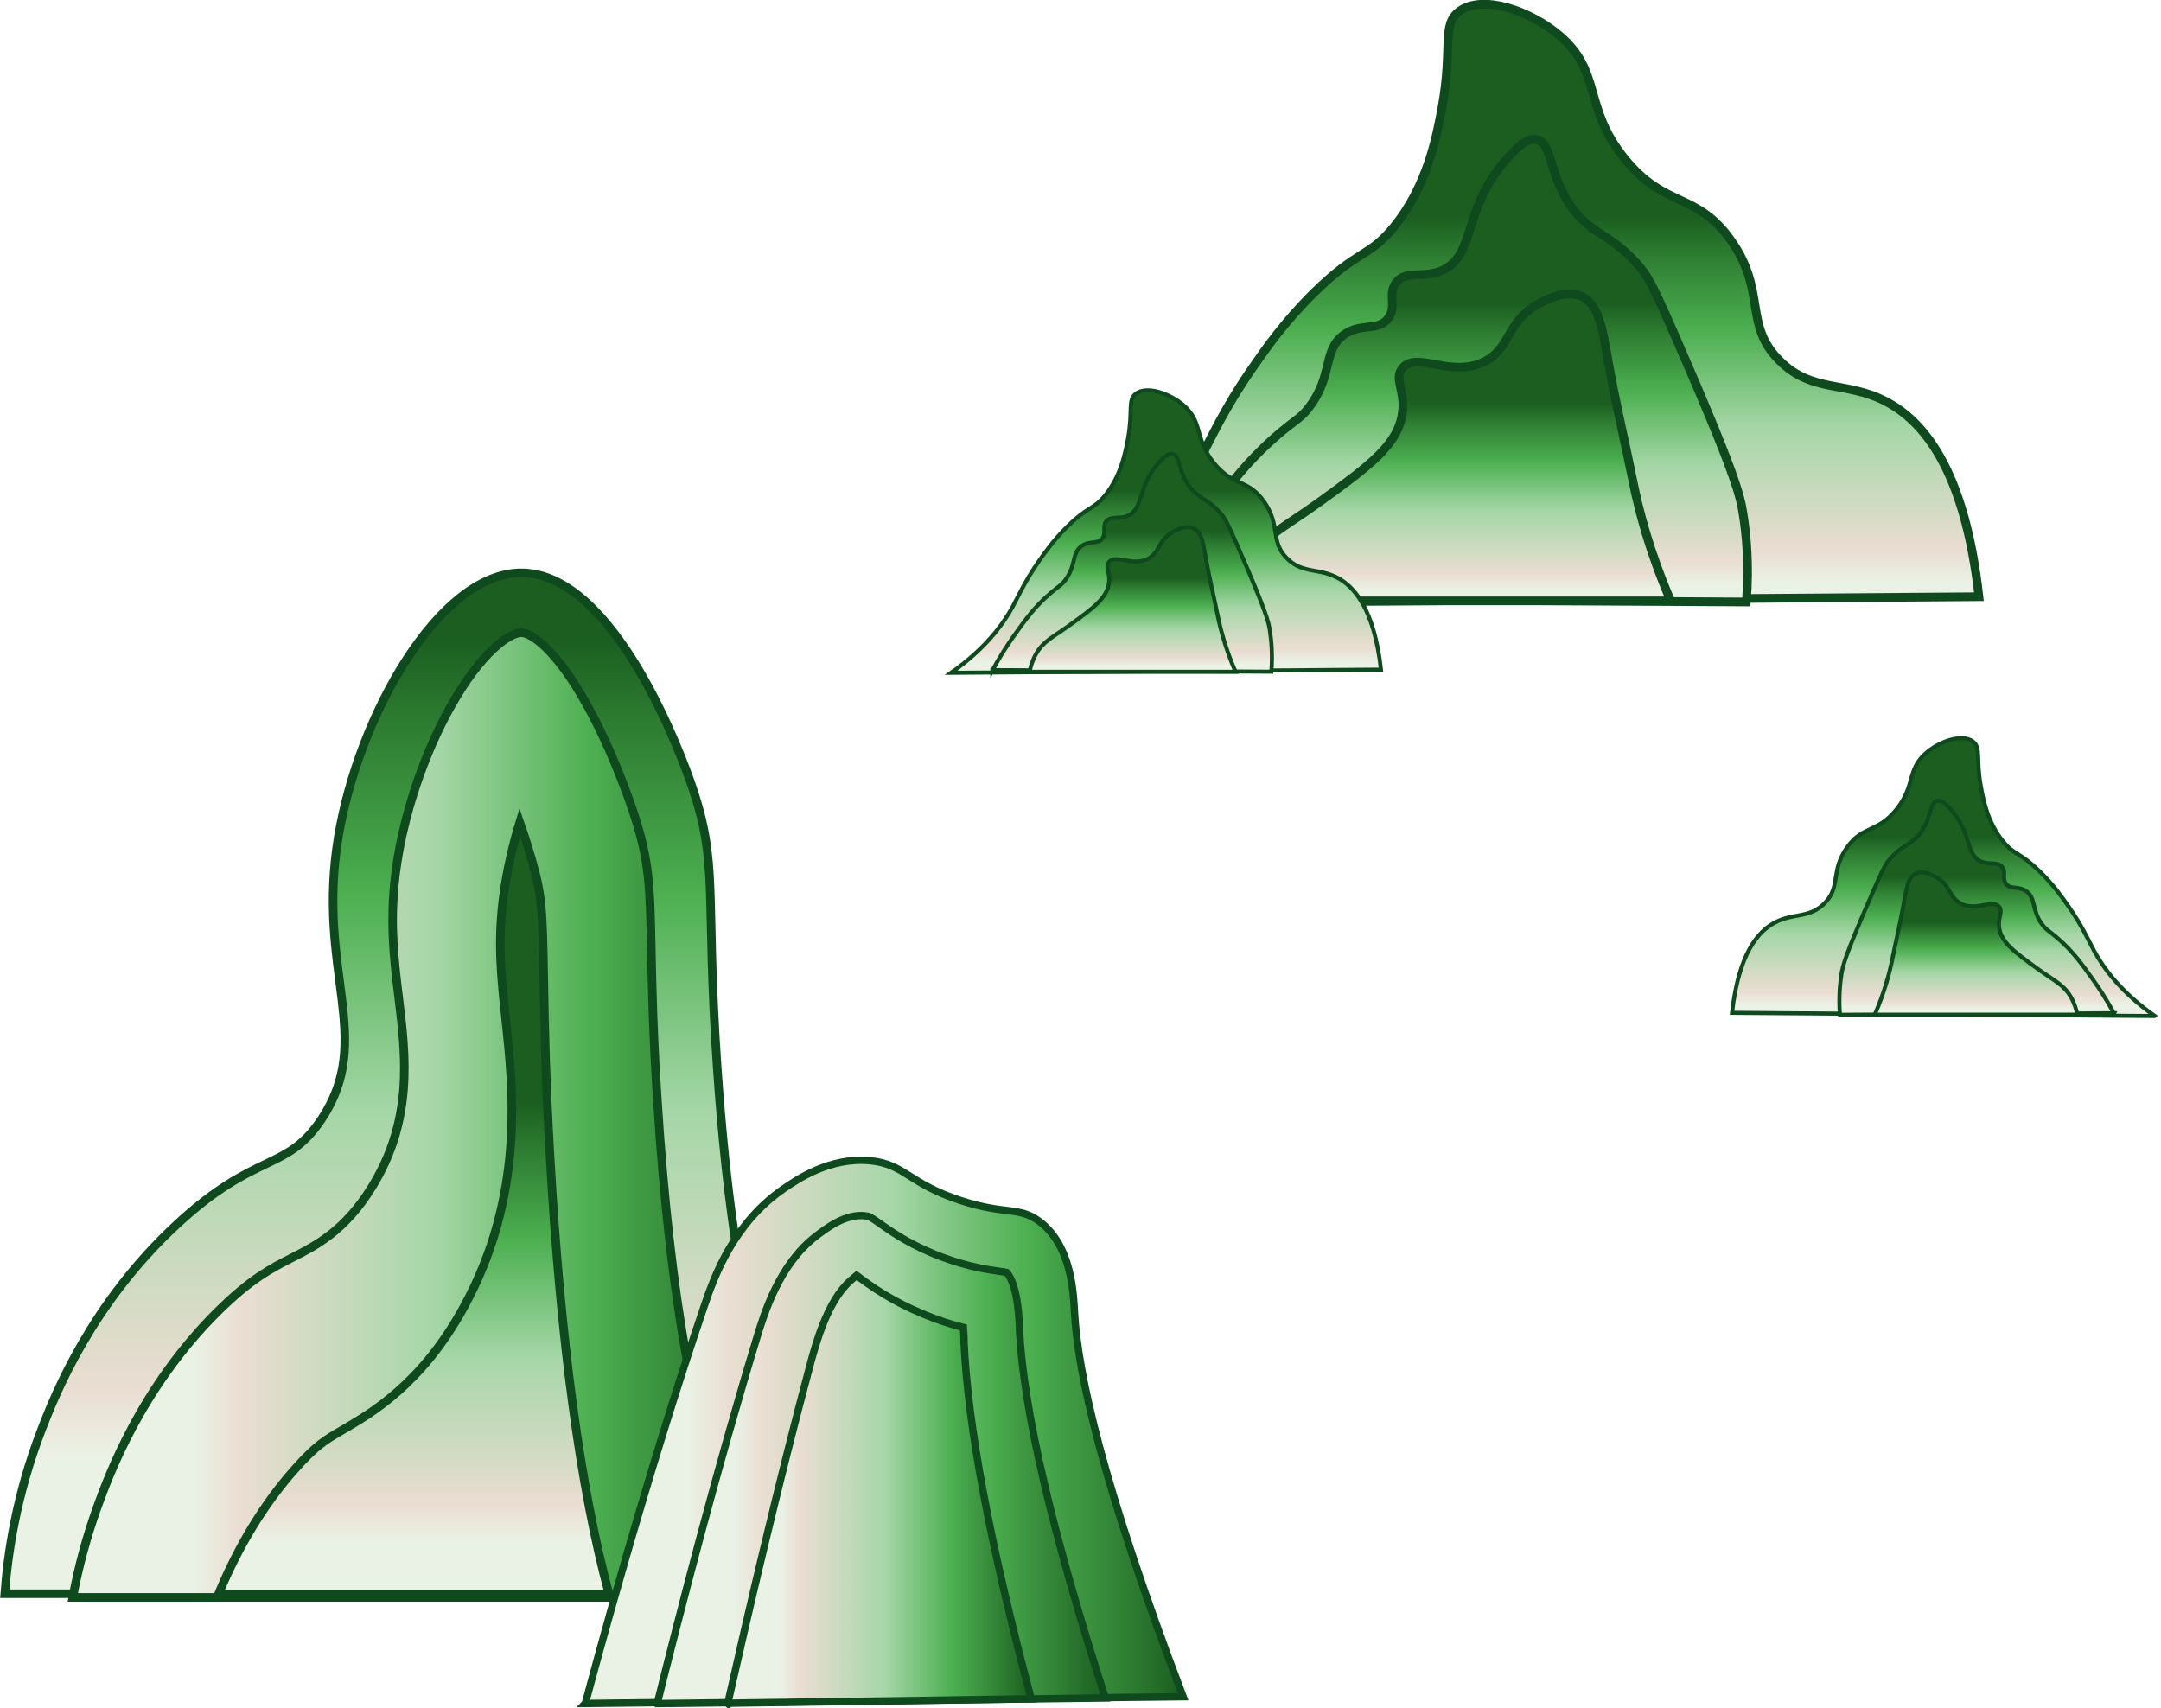
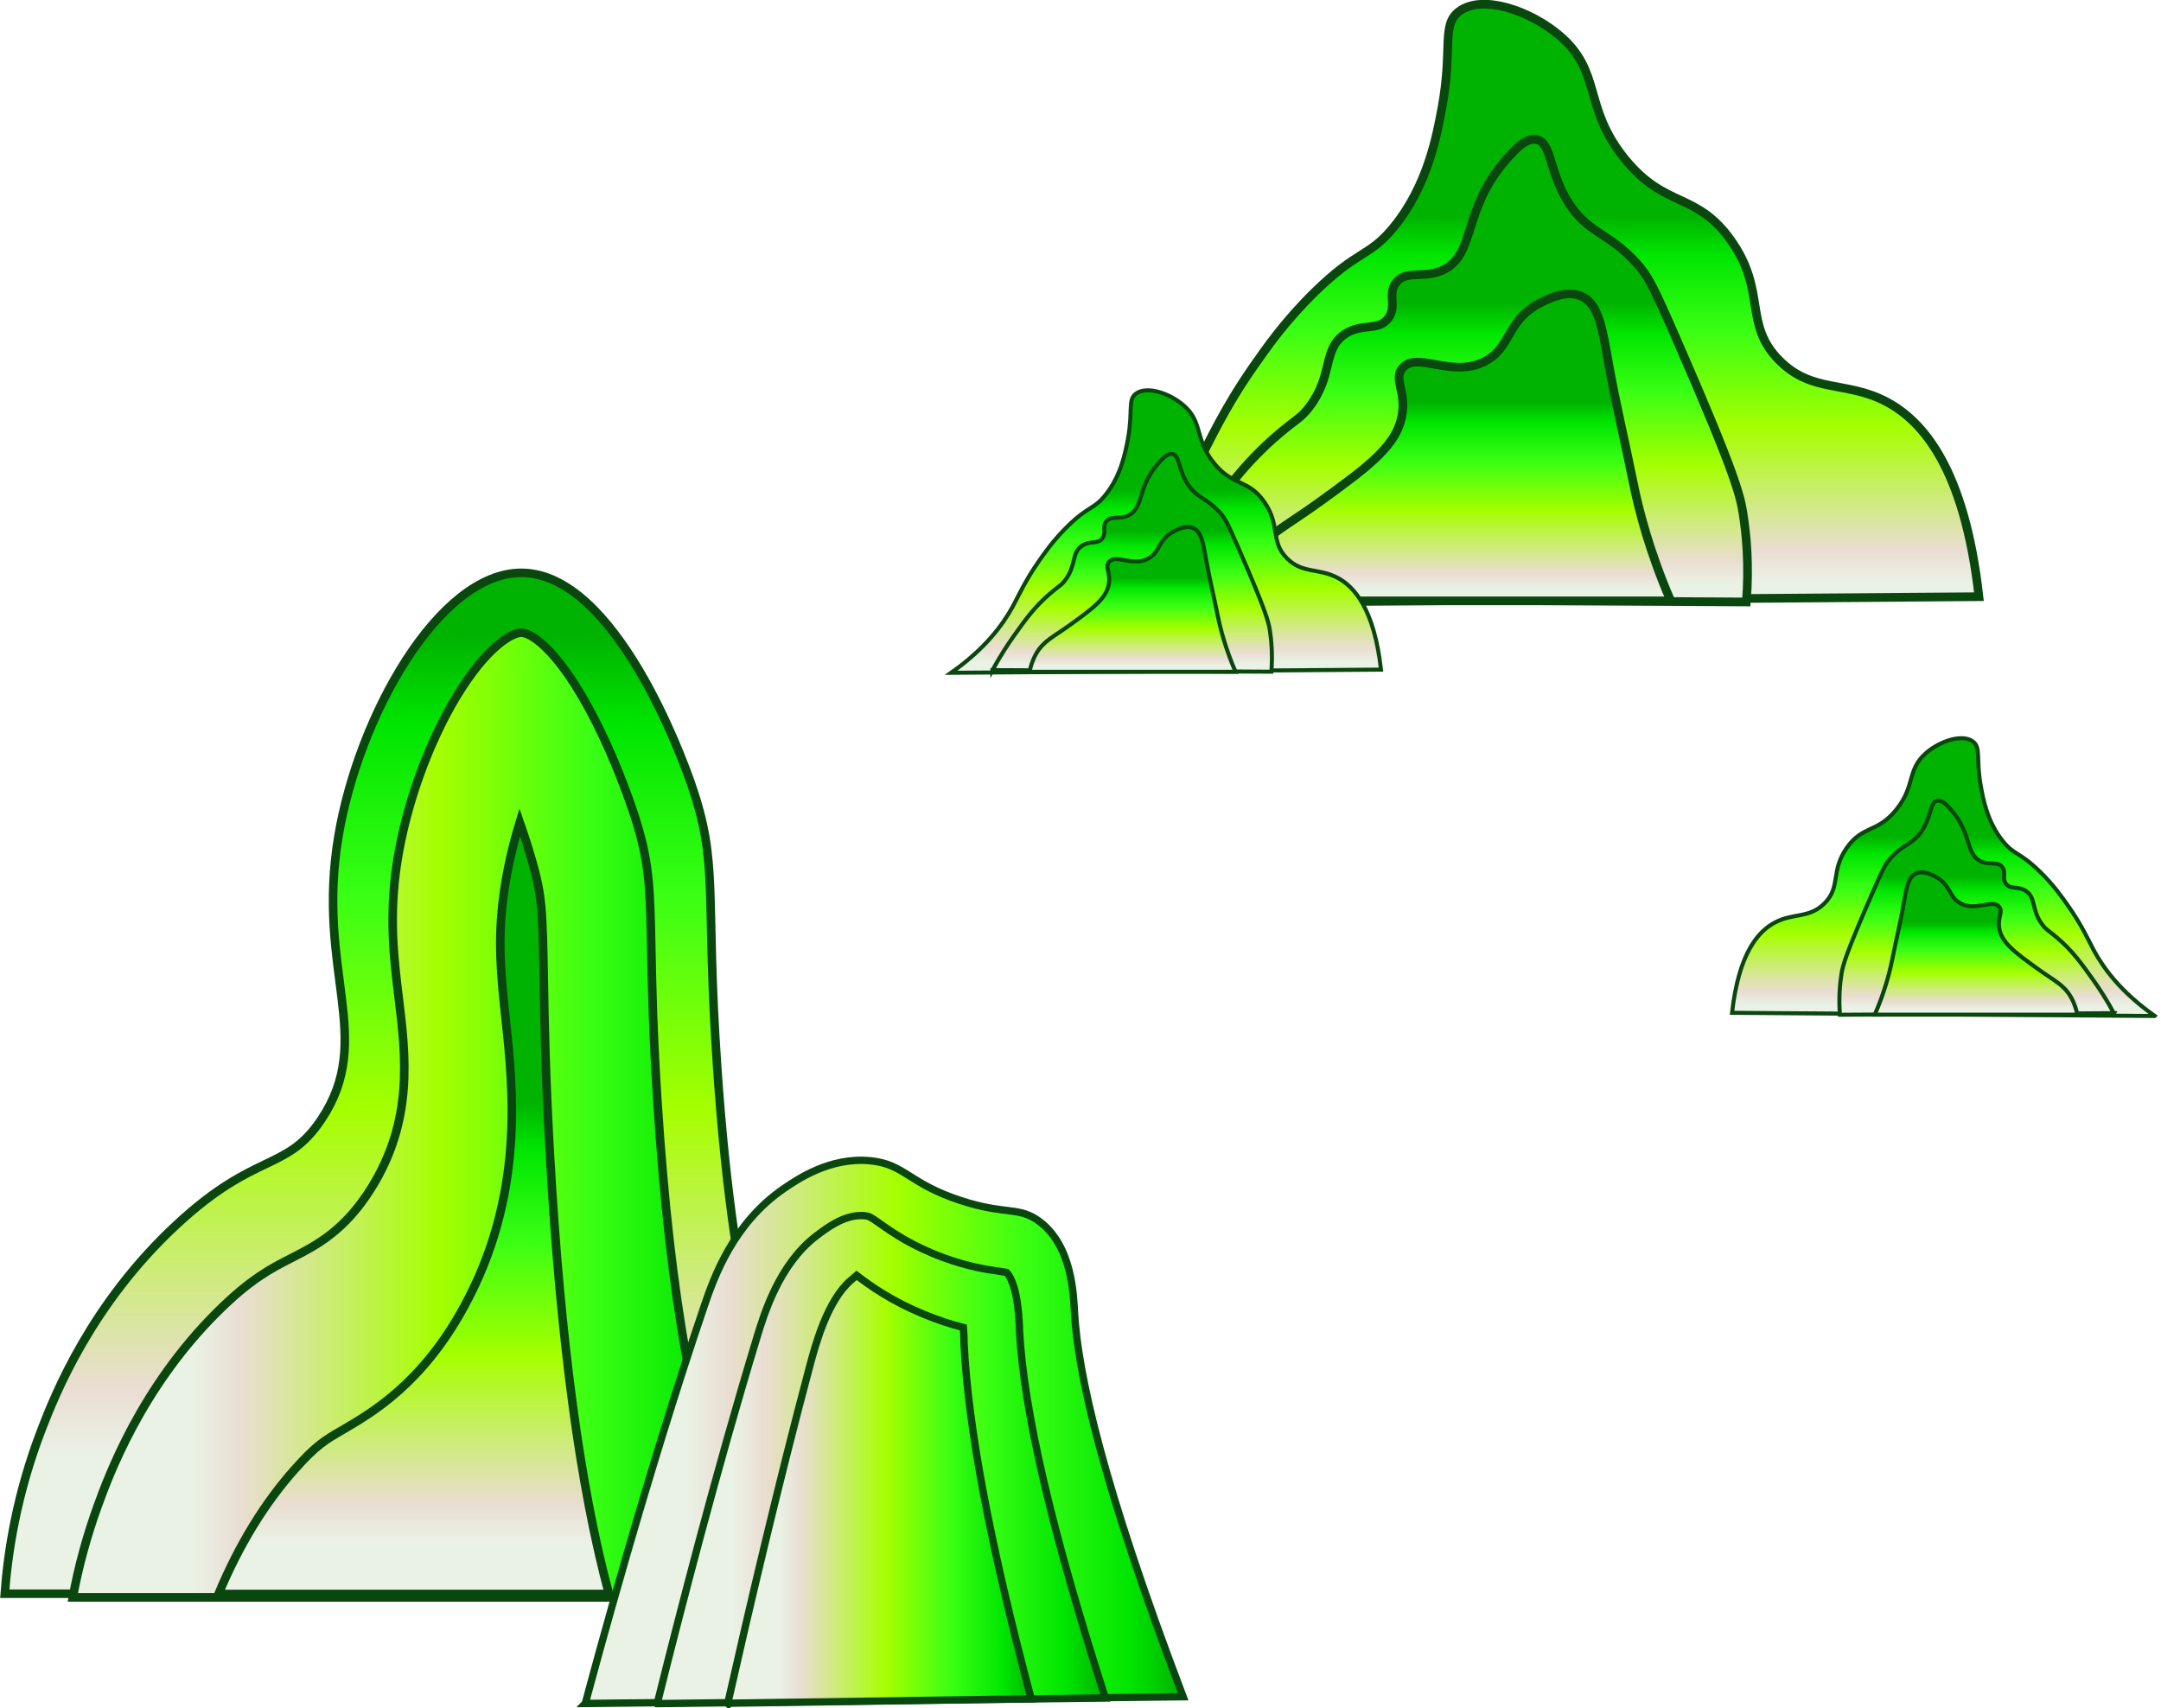
<svg xmlns="http://www.w3.org/2000/svg" xmlns:xlink="http://www.w3.org/1999/xlink" id="Layer_2" data-name="Layer 2" viewBox="0 0 176.62 139.53">
  <defs>
    <style>
      .cls-1 {
        fill: url(#linear-gradient-13);
      }

      .cls-1, .cls-2, .cls-3, .cls-4, .cls-5, .cls-6, .cls-7, .cls-8, .cls-9, .cls-10, .cls-11, .cls-12, .cls-13, .cls-14, .cls-15 {
-         stroke: #0f4a1f;
+         stroke: #0a470f;
        stroke-miterlimit: 10;
      }

      .cls-1, .cls-6, .cls-15 {
        stroke-width: .33px;
      }

      .cls-2 {
        fill: url(#linear-gradient-12);
      }

      .cls-2, .cls-9, .cls-14 {
        stroke-width: .33px;
      }

      .cls-3 {
        fill: url(#linear-gradient-3);
      }

      .cls-3, .cls-10, .cls-11 {
        stroke-width: .7px;
      }

      .cls-4 {
        fill: url(#linear-gradient-9);
      }

      .cls-4, .cls-12, .cls-13 {
        stroke-width: .71px;
      }

      .cls-5 {
        fill: url(#linear-gradient-4);
      }

      .cls-5, .cls-7, .cls-8 {
        stroke-width: .6px;
      }

      .cls-6 {
        fill: url(#linear-gradient-14);
      }

      .cls-7 {
        fill: url(#linear-gradient-5);
      }

      .cls-8 {
        fill: url(#linear-gradient-6);
      }

      .cls-9 {
        fill: url(#linear-gradient-11);
      }

      .cls-10 {
        fill: url(#linear-gradient);
      }

      .cls-11 {
        fill: url(#linear-gradient-2);
      }

      .cls-12 {
        fill: url(#linear-gradient-7);
      }

      .cls-13 {
        fill: url(#linear-gradient-8);
      }

      .cls-14 {
        fill: url(#linear-gradient-10);
      }

      .cls-15 {
        fill: url(#linear-gradient-15);
      }
    </style>
    <linearGradient id="linear-gradient" x1="36.87" y1="132.84" x2="36.87" y2="52.05" gradientUnits="userSpaceOnUse">
      <stop offset=".17" stop-color="#eaf2e5" />
      <stop offset=".24" stop-color="#eaddd2" />
-       <stop offset=".52" stop-color="#a5d6a7" />
-       <stop offset=".74" stop-color="#4caf50" />
-       <stop offset=".91" stop-color="#2e7d32" />
-       <stop offset="1" stop-color="#1b5e20" />
+       <stop offset=".52" stop-color="#a6ff00" />
+       <stop offset=".74" stop-color="#39ff14" />
+       <stop offset=".91" stop-color="#00e600" />
+       <stop offset="1" stop-color="#00b300" />
    </linearGradient>
    <linearGradient id="linear-gradient-2" x1="5.95" y1="91.13" x2="63.24" y2="91.13" xlink:href="#linear-gradient" />
    <linearGradient id="linear-gradient-3" x1="33.81" y1="133.38" x2="33.81" y2="90.12" xlink:href="#linear-gradient" />
    <linearGradient id="linear-gradient-4" x1="47.84" y1="117.03" x2="96.71" y2="117.03" xlink:href="#linear-gradient" />
    <linearGradient id="linear-gradient-5" x1="53.72" y1="119.29" x2="90.33" y2="119.29" xlink:href="#linear-gradient" />
    <linearGradient id="linear-gradient-6" x1="59.48" y1="121.74" x2="84.29" y2="121.74" xlink:href="#linear-gradient" />
    <linearGradient id="linear-gradient-7" x1="124.47" y1="53.68" x2="124.47" y2="17.64" xlink:href="#linear-gradient" />
    <linearGradient id="linear-gradient-8" x1="118.61" y1="52.55" x2="118.61" y2="24.74" xlink:href="#linear-gradient" />
    <linearGradient id="linear-gradient-9" x1="118.7" y1="51.35" x2="118.7" y2="32.89" xlink:href="#linear-gradient" />
    <linearGradient id="linear-gradient-10" x1="-4962.45" y1="85.04" x2="-4962.45" y2="68.34" gradientTransform="translate(-4803.621) scale(-1 1)" xlink:href="#linear-gradient" />
    <linearGradient id="linear-gradient-11" x1="-4965.17" y1="84.51" x2="-4965.17" y2="71.63" gradientTransform="translate(-4803.621) scale(-1 1)" xlink:href="#linear-gradient" />
    <linearGradient id="linear-gradient-12" x1="-4965.13" y1="83.96" x2="-4965.13" y2="75.4" gradientTransform="translate(-4803.621) scale(-1 1)" xlink:href="#linear-gradient" />
    <linearGradient id="linear-gradient-13" x1="95.29" y1="57.03" x2="95.29" y2="40.05" xlink:href="#linear-gradient" />
    <linearGradient id="linear-gradient-14" x1="92.53" y1="56.5" x2="92.53" y2="43.4" xlink:href="#linear-gradient" />
    <linearGradient id="linear-gradient-15" x1="92.57" y1="55.94" x2="92.57" y2="47.24" xlink:href="#linear-gradient" />
  </defs>
  <g id="Layer_1-2" data-name="Layer 1">
    <g>
      <g>
        <path class="cls-10" d="M73.37,130.27c-2.58-2.62-6.13-6.79-8.99-12.6-1-2.04-4.3-9.14-5.76-30.39-1-14.5.17-16.6-2.15-23.26-.65-1.86-6.15-17.21-13.87-17.2-6.74.01-13.31,11.72-14.95,21.59-1.82,10.99,3.02,16.44-1.37,23.06-2.87,4.33-5.33,2.58-11.82,8.6-6.99,6.47-9.94,13.87-11.04,16.71-2.09,5.41-2.79,10.2-3.03,13.48,24.33,0,48.66,0,72.99,0Z" />
        <path class="cls-11" d="M63.24,130.56c-1.21-1.96-2.3-3.99-3.26-6.08-3.11-6.76-5.21-18.32-6.24-34.35-.37-5.67-.45-9.52-.51-12.62-.1-5.02-.15-7.1-1.39-10.9-.38-1.16-1.77-5.22-3.87-9-2.59-4.66-4.6-5.9-5.37-5.9-.73,0-2.79,1.09-5.28,5.2-2.32,3.84-4.14,8.9-4.86,13.55-.69,4.43-.27,7.87.14,11.2.56,4.63,1.2,9.88-2.24,15.42-2.18,3.51-4.49,4.7-6.53,5.74-1.65.84-3.35,1.71-6.04,4.38-6.31,6.25-8.95,13.54-9.82,15.93-.87,2.41-1.55,4.89-2.02,7.43h57.29Z" />
        <path class="cls-3" d="M49.77,130.27c-2.34-8.65-3.95-20.61-4.81-35.65-.38-6.62-.46-11.09-.52-14.69-.1-5.54-.12-6.69-.99-9.69-.15-.51-.48-1.63-.97-3.03-.6,1.96-1.06,3.99-1.32,5.95-.51,3.76-.21,6.58.17,10.16.62,5.75,1.55,14.43-3.42,23.51-3.43,6.28-7.51,8.64-9.94,10.06-1.38.8-2.14,1.24-3.87,3.19-2.48,2.78-4.57,6.2-6.24,10.2h31.91Z" />
      </g>
      <g>
        <path class="cls-5" d="M47.84,139.22c.78-2.9,4.96-18.49,9.73-32.51.79-2.32,2.36-6.74,6.52-9.58,1.1-.75,3.76-2.57,7.02-2.26,2.84.27,3.13,1.86,7.43,3.26,3.68,1.2,4.75.45,6.42,1.71,2.67,2,2.78,6,2.86,7.43.28,4.93,2.2,13.84,8.88,31.41-16.29.18-32.58.37-48.87.55Z" />
        <path class="cls-7" d="M53.72,139.22c1.79-7.2,4.86-19.13,8.15-29.93.59-1.93,1.81-5.95,4.84-8.27.82-.62,2.18-1.67,3.67-1.67.1,0,.21,0,.31.02.35.04.38.04,1.26.66,1.02.72,2.56,1.8,5.16,2.76,2.11.77,3.61.98,4.59,1.12.15.02.41.06.57.09.18.19.52.68.77,1.88.2.98.25,2.02.28,2.57v.22c.34,6.62,2.64,16.48,7.02,30.11l-36.61.46Z" />
        <path class="cls-8" d="M59.48,139.22c1.72-7.61,4.15-18.01,6.72-27.63.46-1.71,1.41-5.26,3.32-6.93.15-.13.32-.28.49-.42,1.2.92,2.89,2.1,5.47,3.17,1.11.46,2.18.82,3.26,1.09.03.38.04.72.05.95v.25c.32,6.89,2.11,16.44,5.49,29.15l-24.81.36Z" />
      </g>
      <g>
        <path class="cls-12" d="M87.2,49.34c5.92-4.17,8.98-8.34,10.69-11.47,1.04-1.91,2.1-4.38,4.5-7.84,1.14-1.64,2.65-3.8,5.06-6.16,3.6-3.52,4.43-2.82,6.47-5.32,2.76-3.39,3.51-7.46,3.94-9.79.89-4.86-.08-6.74,1.41-7.84,1.88-1.39,5.74-.08,8.16,1.96,3.54,2.99,1.91,5.82,5.34,10.07,3.35,4.15,5.89,2.69,8.72,6.72,2.92,4.15.99,6.84,3.94,9.79,2.68,2.69,5.45,1.65,8.72,3.36,2.98,1.56,6.41,5.43,7.59,15.95-24.84.19-49.69.37-74.53.56Z" />
        <path class="cls-13" d="M94.37,48.92c1.3-2.41,2.59-4.37,3.66-5.88,2.02-2.84,3.68-5.18,6.47-7.56,1.47-1.25,1.83-1.3,2.53-2.24,1.94-2.57,1.07-4.63,2.81-5.88,1.44-1.03,2.85-.22,3.66-1.4.66-.98-.08-1.87.56-2.8.8-1.17,2.32-.32,3.94-1.12,2.6-1.29,1.55-4.93,5.06-8.95.76-.86,1.65-1.86,2.53-1.68,1.23.26.98,2.51,2.53,5.04,1.62,2.65,3.29,2.47,5.62,5.04.95,1.04,1.36,1.82,3.37,6.44,4.74,10.85,5.12,12.62,5.34,13.99.29,1.79.52,4.26.28,7.28-16.12-.09-32.25-.19-48.37-.28Z" />
        <path class="cls-4" d="M100.84,49.13c.14-.75.44-1.88,1.12-3.08,1.29-2.25,2.84-2.82,5.91-5.04,4.01-2.91,6.41-4.65,6.75-7.28.24-1.84-.72-2.78,0-3.64,1.19-1.43,4.02.86,6.75-.56,2.19-1.14,1.71-3.32,4.5-4.76.66-.34,2.13-1.1,3.37-.56,1.44.63,1.72,2.64,2.25,5.6.57,3.19,1.33,6.34,1.97,9.51.48,2.4,1.36,5.78,3.09,9.79h-35.72Z" />
      </g>
      <g>
        <path class="cls-14" d="M176.1,83.03c-2.74-1.93-4.16-3.87-4.95-5.32-.48-.89-.97-2.03-2.09-3.63-.53-.76-1.23-1.76-2.35-2.85-1.67-1.63-2.05-1.3-3-2.46-1.28-1.57-1.63-3.46-1.82-4.54-.41-2.25.04-3.12-.65-3.63-.87-.64-2.66-.04-3.78.91-1.64,1.39-.88,2.7-2.48,4.67-1.55,1.92-2.73,1.25-4.04,3.11-1.35,1.93-.46,3.17-1.82,4.54-1.24,1.25-2.53.77-4.04,1.56-1.38.72-2.97,2.51-3.52,7.39,11.51.09,23.02.17,34.53.26Z" />
        <path class="cls-9" d="M172.78,82.83c-.6-1.12-1.2-2.03-1.69-2.72-.94-1.32-1.7-2.4-3-3.5-.68-.58-.85-.6-1.17-1.04-.9-1.19-.5-2.14-1.3-2.72-.67-.48-1.32-.1-1.69-.65-.31-.45.04-.86-.26-1.3-.37-.54-1.08-.15-1.82-.52-1.2-.6-.72-2.29-2.35-4.15-.35-.4-.76-.86-1.17-.78-.57.12-.46,1.16-1.17,2.33-.75,1.23-1.52,1.14-2.61,2.33-.44.48-.63.84-1.56,2.98-2.2,5.03-2.37,5.85-2.48,6.48-.13.83-.24,1.97-.13,3.37,7.47-.04,14.94-.09,22.41-.13Z" />
        <path class="cls-2" d="M169.78,82.93c-.07-.35-.2-.87-.52-1.43-.6-1.04-1.32-1.3-2.74-2.33-1.86-1.35-2.97-2.15-3.13-3.37-.11-.85.33-1.29,0-1.69-.55-.66-1.86.4-3.13-.26-1.02-.53-.79-1.54-2.09-2.2-.31-.16-.99-.51-1.56-.26-.67.29-.8,1.23-1.04,2.59-.26,1.48-.62,2.94-.91,4.41-.22,1.11-.63,2.68-1.43,4.54h16.55Z" />
      </g>
      <g>
        <path class="cls-1" d="M77.73,54.99c2.79-1.96,4.23-3.93,5.04-5.41.49-.9.99-2.06,2.12-3.69.54-.77,1.25-1.79,2.39-2.9,1.7-1.66,2.09-1.33,3.05-2.51,1.3-1.6,1.65-3.52,1.86-4.62.42-2.29-.04-3.18.66-3.69.88-.65,2.7-.04,3.84.92,1.67,1.41.9,2.74,2.52,4.75,1.58,1.96,2.78,1.27,4.11,3.17,1.37,1.96.47,3.22,1.86,4.62,1.26,1.27,2.57.78,4.11,1.58,1.4.73,3.02,2.56,3.58,7.52-11.71.09-23.41.18-35.12.26Z" />
        <path class="cls-6" d="M81.11,54.79c.61-1.13,1.22-2.06,1.72-2.77.95-1.34,1.73-2.44,3.05-3.56.69-.59.86-.61,1.19-1.06.91-1.21.5-2.18,1.33-2.77.68-.49,1.34-.1,1.72-.66.31-.46-.04-.88.27-1.32.38-.55,1.1-.15,1.86-.53,1.22-.61.73-2.32,2.39-4.22.36-.41.78-.88,1.19-.79.58.12.46,1.18,1.19,2.37.76,1.25,1.55,1.16,2.65,2.37.45.49.64.86,1.59,3.03,2.23,5.11,2.41,5.95,2.52,6.59.13.84.24,2.01.13,3.43-7.6-.04-15.2-.09-22.8-.13Z" />
        <path class="cls-15" d="M84.15,54.89c.07-.35.21-.88.53-1.45.61-1.06,1.34-1.33,2.78-2.37,1.89-1.37,3.02-2.19,3.18-3.43.11-.87-.34-1.31,0-1.71.56-.67,1.9.4,3.18-.26,1.03-.54.81-1.56,2.12-2.24.31-.16,1.01-.52,1.59-.26.68.3.81,1.25,1.06,2.64.27,1.5.63,2.99.93,4.48.23,1.13.64,2.72,1.46,4.62h-16.83Z" />
      </g>
    </g>
  </g>
</svg>
